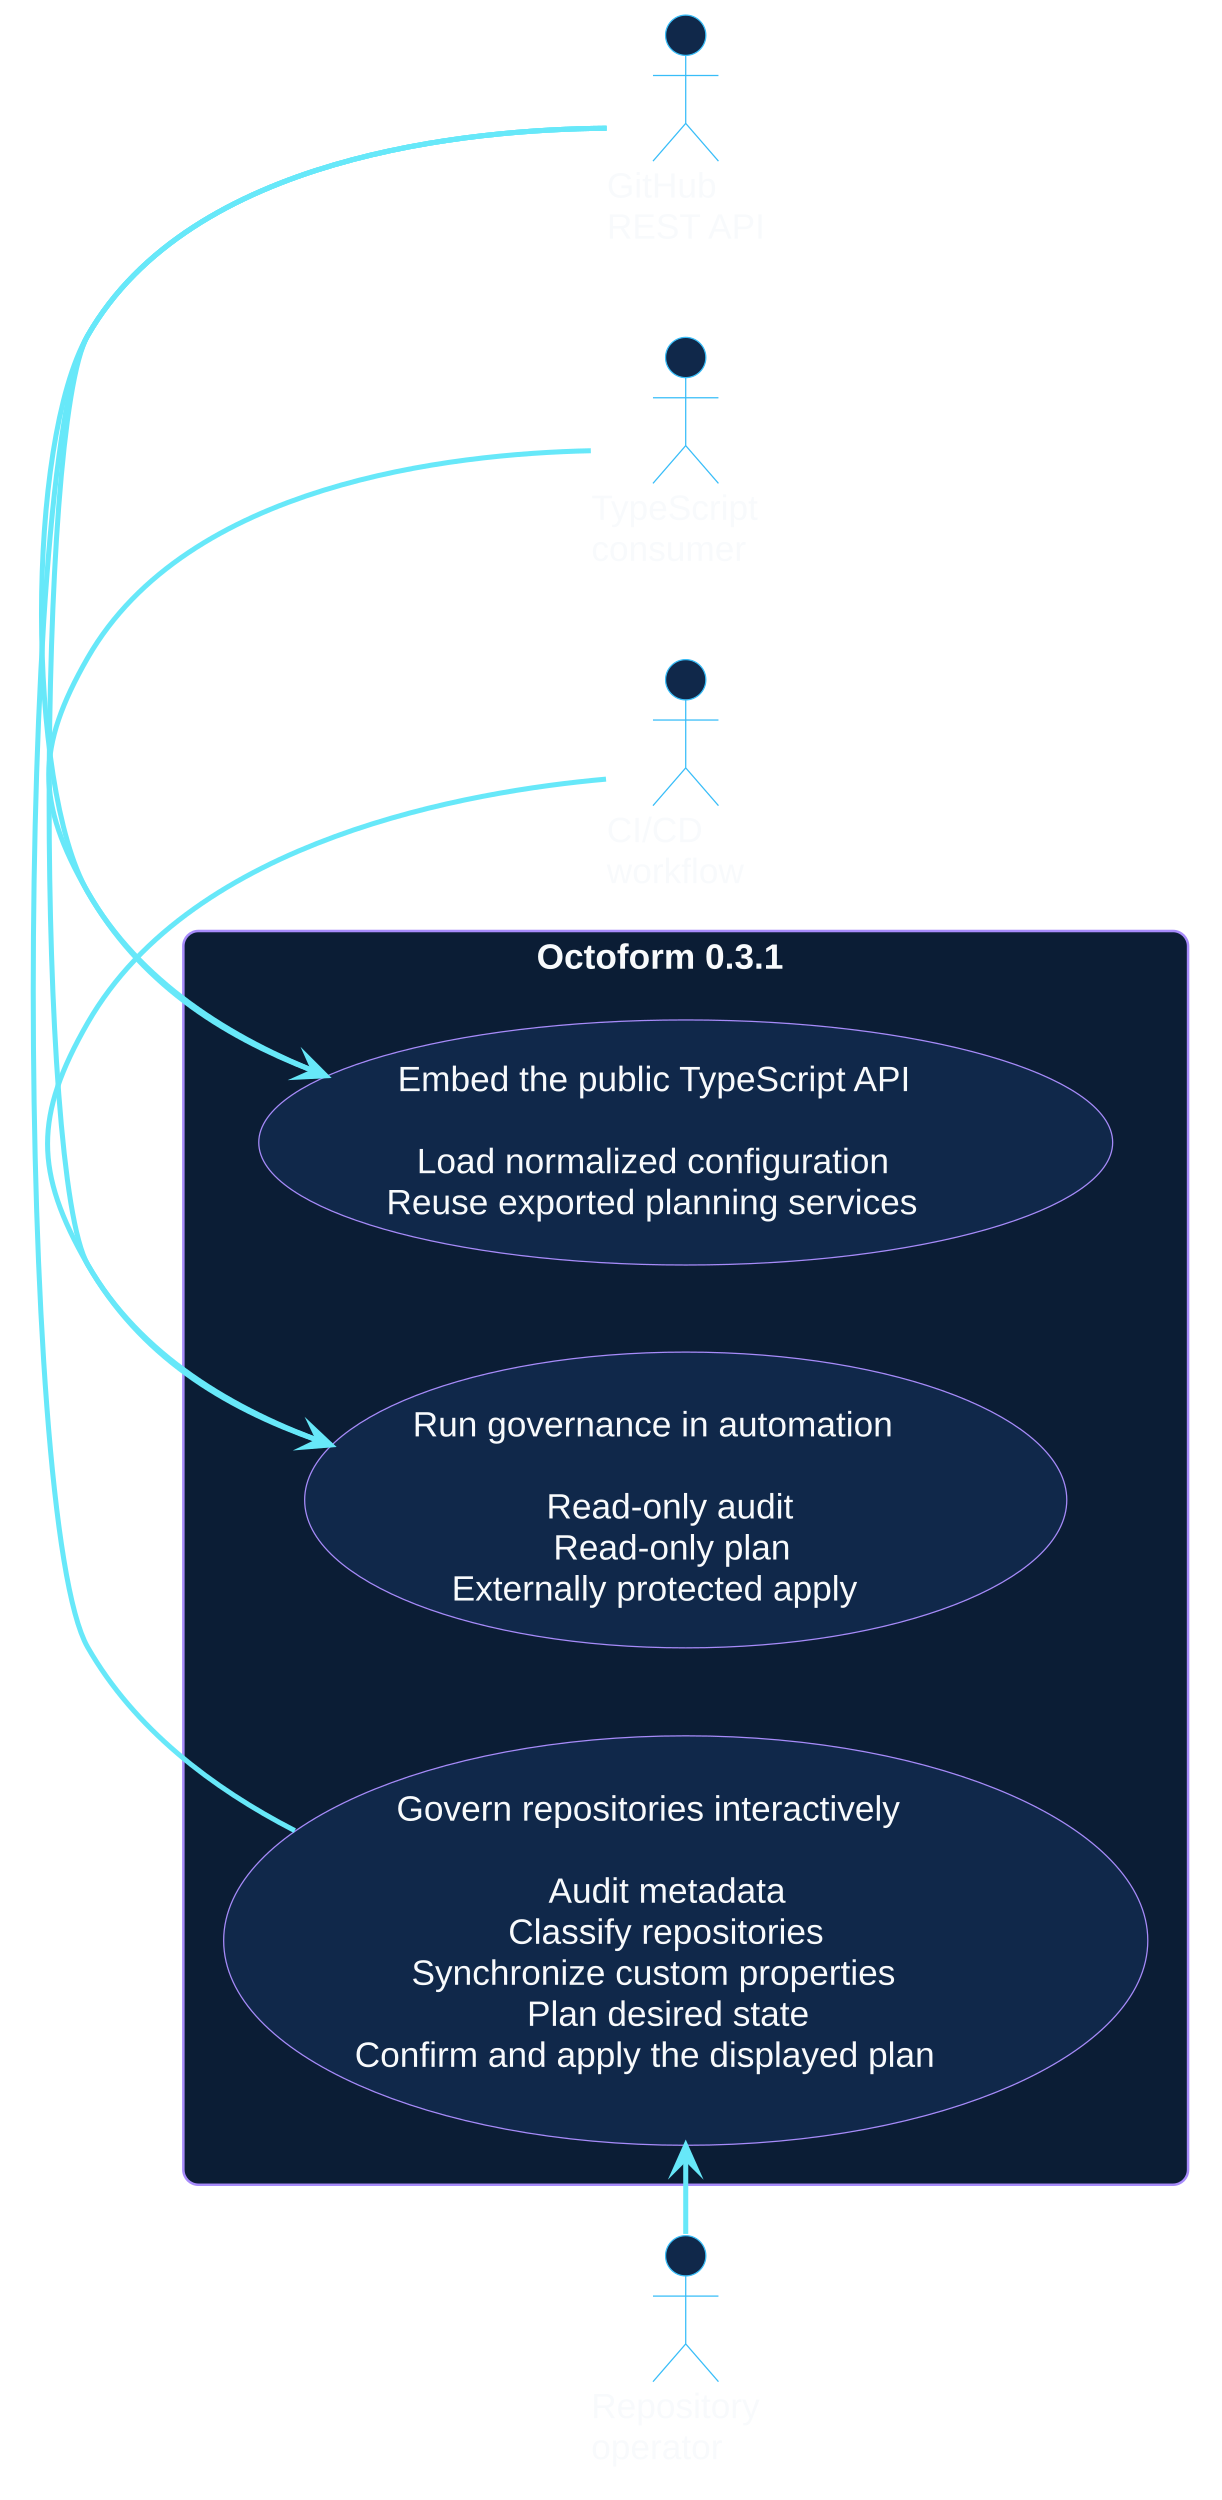
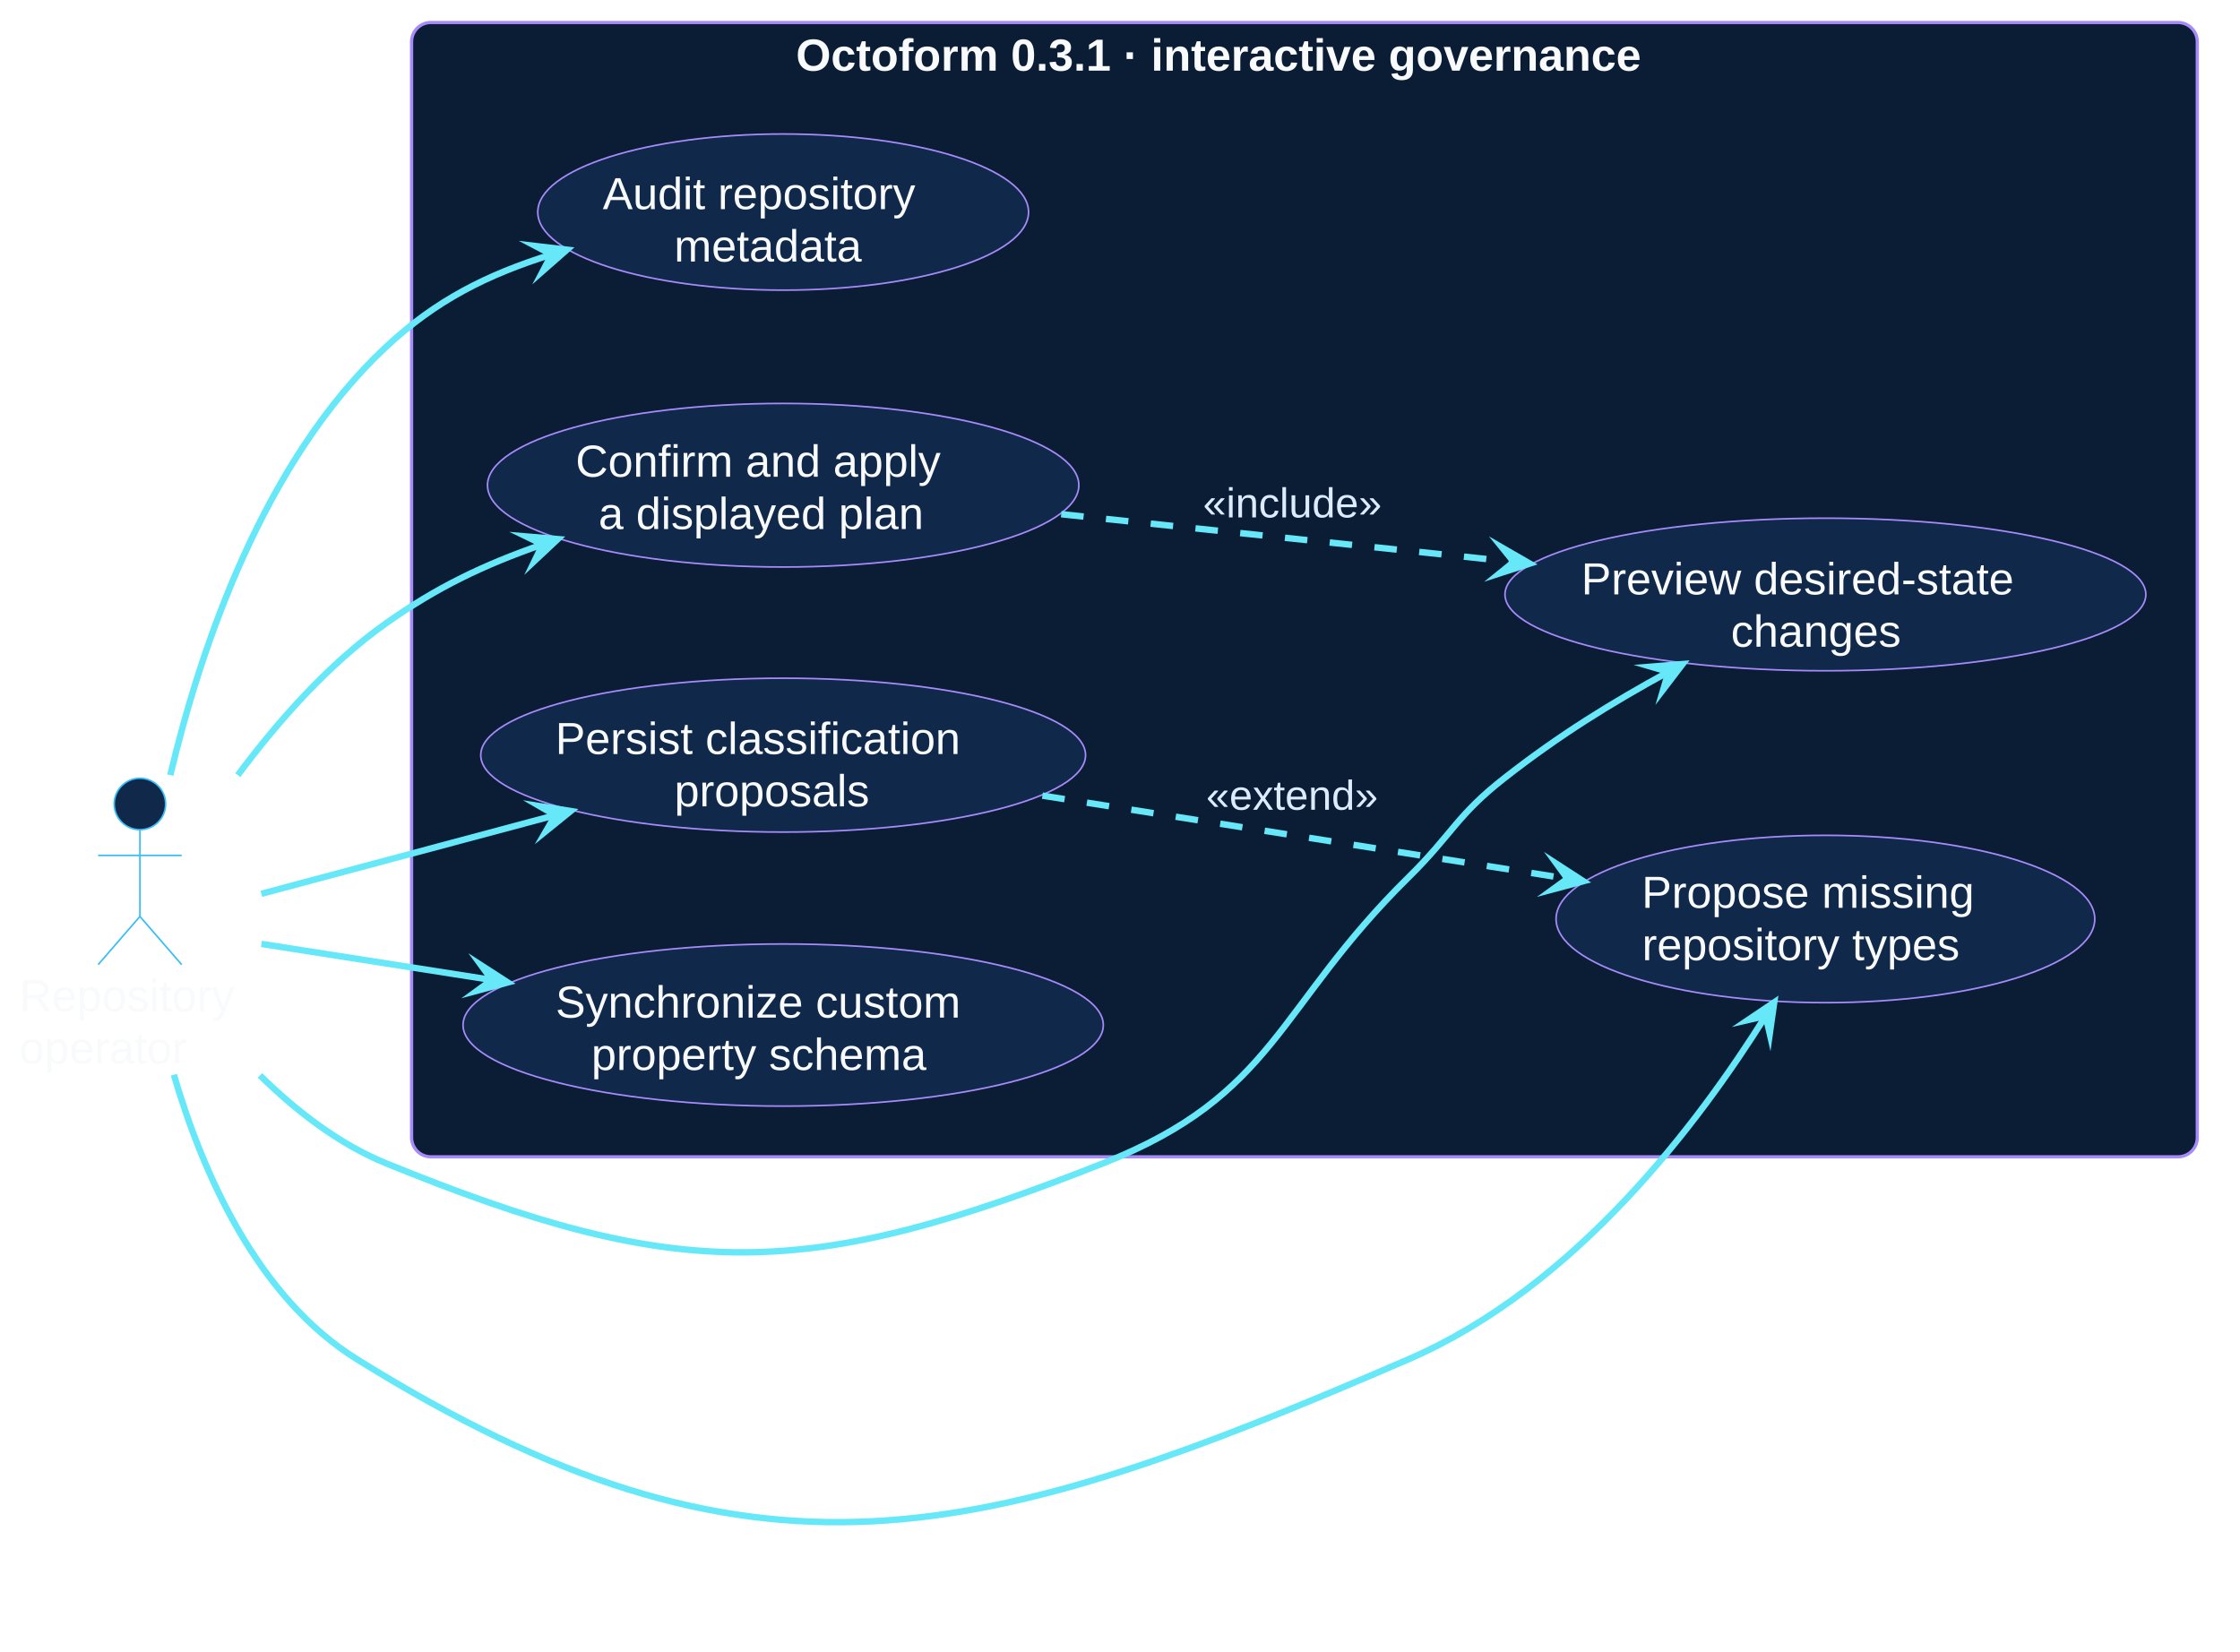
- <svg xmlns="http://www.w3.org/2000/svg" contentStyleType="text/css" data-diagram-type="DESCRIPTION" height="993px" preserveAspectRatio="none" style="width:485px;height:993px;" version="1.1" viewBox="0 0 485 993" width="485px" zoomAndPan="magnify">
+ <svg xmlns="http://www.w3.org/2000/svg" contentStyleType="text/css" data-diagram-type="DESCRIPTION" height="514px" preserveAspectRatio="none" style="width:697px;height:514px;" version="1.1" viewBox="0 0 697 514" width="697px" zoomAndPan="magnify">
  <defs />
  <g>
-     <g class="cluster" data-qualified-name="Octoform 0.3.1" data-source-line="8" id="ent0004">
-       <rect fill="#0B1D35" height="498" rx="6" ry="6" style="stroke:#A78BFA;stroke-width:1;" width="399.07" x="72.83" y="369.79" />
-       <text fill="#F8FAFC" font-family="Arial" font-size="14" font-weight="700" lengthAdjust="spacing" textLength="118.446" x="213.142" y="384.785">Octoform 0.3.1</text>
+     <g class="cluster" data-qualified-name="Octoform 0.3.1 . interactive governance" data-source-line="6" id="ent0002">
+       <rect fill="#0B1D35" height="353" rx="6" ry="6" style="stroke:#A78BFA;stroke-width:1;" width="555.64" x="128.07" y="7" />
+       <text fill="#F8FAFC" font-family="Arial" font-size="14" font-weight="700" lengthAdjust="spacing" textLength="316.442" x="247.669" y="21.995">Octoform 0.3.1 · interactive governance</text>
    </g>
-     <g class="entity" data-qualified-name="Octoform 0.3.1.Govern" data-source-line="9" id="ent0005">
-       <ellipse cx="272.372" cy="770.789" fill="#10284A" rx="183.531" ry="81.319" style="stroke:#A78BFA;stroke-width:0.5;" />
-       <text fill="#F8FAFC" font-family="Arial" font-size="14" lengthAdjust="spacing" textLength="229.804" x="157.47" y="723.178">Govern repositories interactively</text>
-       <text fill="#F8FAFC" font-family="Arial" font-size="14" lengthAdjust="spacing" textLength="4.45" x="270.146" y="739.475"> </text>
-       <text fill="#F8FAFC" font-family="Arial" font-size="14" lengthAdjust="spacing" textLength="109.019" x="217.862" y="755.772">Audit metadata</text>
-       <text fill="#F8FAFC" font-family="Arial" font-size="14" lengthAdjust="spacing" textLength="140.998" x="201.873" y="772.069">Classify repositories</text>
-       <text fill="#F8FAFC" font-family="Arial" font-size="14" lengthAdjust="spacing" textLength="217.868" x="163.437" y="788.365">Synchronize custom properties</text>
-       <text fill="#F8FAFC" font-family="Arial" font-size="14" lengthAdjust="spacing" textLength="126.089" x="209.327" y="804.662">Plan desired state</text>
-       <text fill="#F8FAFC" font-family="Arial" font-size="14" lengthAdjust="spacing" textLength="262.958" x="140.893" y="820.959">Confirm and apply the displayed plan</text>
+     <g class="entity" data-qualified-name="Octoform 0.3.1 . interactive governance.Audit" data-source-line="7" id="ent0003">
+       <ellipse cx="243.687" cy="65.997" fill="#10284A" rx="76.357" ry="24.297" style="stroke:#A78BFA;stroke-width:0.5;" />
+       <text fill="#F8FAFC" font-family="Arial" font-size="14" lengthAdjust="spacing" textLength="112.267" x="187.554" y="65.083">Audit repository</text>
+       <text fill="#F8FAFC" font-family="Arial" font-size="14" lengthAdjust="spacing" textLength="67.853" x="209.76" y="81.38">metadata</text>
    </g>
-     <g class="entity" data-qualified-name="Octoform 0.3.1.Automate" data-source-line="10" id="ent0006">
-       <ellipse cx="272.368" cy="595.792" fill="#10284A" rx="151.358" ry="58.742" style="stroke:#A78BFA;stroke-width:0.5;" />
-       <text fill="#F8FAFC" font-family="Arial" font-size="14" lengthAdjust="spacing" textLength="216.87" x="163.933" y="570.546">Run governance in automation</text>
-       <text fill="#F8FAFC" font-family="Arial" font-size="14" lengthAdjust="spacing" textLength="4.45" x="270.143" y="586.843"> </text>
-       <text fill="#F8FAFC" font-family="Arial" font-size="14" lengthAdjust="spacing" textLength="110.64" x="217.048" y="603.14">Read-only audit</text>
-       <text fill="#F8FAFC" font-family="Arial" font-size="14" lengthAdjust="spacing" textLength="105.15" x="219.793" y="619.437">Read-only plan</text>
-       <text fill="#F8FAFC" font-family="Arial" font-size="14" lengthAdjust="spacing" textLength="185.931" x="179.403" y="635.734">Externally protected apply</text>
+     <g class="entity" data-qualified-name="Octoform 0.3.1 . interactive governance.Plan" data-source-line="8" id="ent0004">
+       <ellipse cx="567.997" cy="185.003" fill="#10284A" rx="99.707" ry="23.743" style="stroke:#A78BFA;stroke-width:0.5;" />
+       <text fill="#F8FAFC" font-family="Arial" font-size="14" lengthAdjust="spacing" textLength="151.956" x="492.019" y="184.967">Preview desired-state</text>
+       <text fill="#F8FAFC" font-family="Arial" font-size="14" lengthAdjust="spacing" textLength="58.816" x="538.589" y="201.264">changes</text>
    </g>
-     <g class="entity" data-qualified-name="Octoform 0.3.1.Embed" data-source-line="11" id="ent0007">
-       <ellipse cx="272.365" cy="453.793" fill="#10284A" rx="169.585" ry="48.673" style="stroke:#A78BFA;stroke-width:0.5;" />
-       <text fill="#F8FAFC" font-family="Arial" font-size="14" lengthAdjust="spacing" textLength="228.86" x="157.935" y="433.398">Embed the public TypeScript API</text>
-       <text fill="#F8FAFC" font-family="Arial" font-size="14" lengthAdjust="spacing" textLength="4.45" x="270.14" y="449.695"> </text>
-       <text fill="#F8FAFC" font-family="Arial" font-size="14" lengthAdjust="spacing" textLength="213.637" x="165.547" y="465.991">Load normalized configuration</text>
-       <text fill="#F8FAFC" font-family="Arial" font-size="14" lengthAdjust="spacing" textLength="237.761" x="153.485" y="482.288">Reuse exported planning services</text>
+     <g class="entity" data-qualified-name="Octoform 0.3.1 . interactive governance.Apply" data-source-line="9" id="ent0005">
+       <ellipse cx="243.691" cy="151.004" fill="#10284A" rx="92.001" ry="25.454" style="stroke:#A78BFA;stroke-width:0.5;" />
+       <text fill="#F8FAFC" font-family="Arial" font-size="14" lengthAdjust="spacing" textLength="129.192" x="179.095" y="148.354">Confirm and apply</text>
+       <text fill="#F8FAFC" font-family="Arial" font-size="14" lengthAdjust="spacing" textLength="114.919" x="186.231" y="164.651">a displayed plan</text>
+     </g>
+     <g class="entity" data-qualified-name="Octoform 0.3.1 . interactive governance.Classify" data-source-line="10" id="ent0006">
+       <ellipse cx="568" cy="285.996" fill="#10284A" rx="83.811" ry="26.036" style="stroke:#A78BFA;stroke-width:0.5;" />
+       <text fill="#F8FAFC" font-family="Arial" font-size="14" lengthAdjust="spacing" textLength="114.338" x="510.832" y="282.512">Propose missing</text>
+       <text fill="#F8FAFC" font-family="Arial" font-size="14" lengthAdjust="spacing" textLength="114.119" x="510.941" y="298.809">repository types</text>
+     </g>
+     <g class="entity" data-qualified-name="Octoform 0.3.1 . interactive governance.PersistTypes" data-source-line="11" id="ent0007">
+       <ellipse cx="243.688" cy="235.002" fill="#10284A" rx="94.098" ry="23.942" style="stroke:#A78BFA;stroke-width:0.5;" />
+       <text fill="#F8FAFC" font-family="Arial" font-size="14" lengthAdjust="spacing" textLength="141.784" x="172.796" y="234.647">Persist classification</text>
+       <text fill="#F8FAFC" font-family="Arial" font-size="14" lengthAdjust="spacing" textLength="67.717" x="209.83" y="250.944">proposals</text>
+     </g>
+     <g class="entity" data-qualified-name="Octoform 0.3.1 . interactive governance.Properties" data-source-line="12" id="ent0008">
+       <ellipse cx="243.693" cy="318.998" fill="#10284A" rx="99.613" ry="25.228" style="stroke:#A78BFA;stroke-width:0.5;" />
+       <text fill="#F8FAFC" font-family="Arial" font-size="14" lengthAdjust="spacing" textLength="141.668" x="172.859" y="316.679">Synchronize custom</text>
+       <text fill="#F8FAFC" font-family="Arial" font-size="14" lengthAdjust="spacing" textLength="119.383" x="184.001" y="332.976">property schema</text>
    </g>
    <g class="entity" data-qualified-name="Operator" data-source-line="4" id="ent0001">
-       <ellipse cx="272.366" cy="896" fill="#10284A" rx="8" ry="8" style="stroke:#38BDF8;stroke-width:0.5;" />
-       <path d="M272.366,904 L272.366,931 M259.366,912 L285.366,912 M272.366,931 L259.366,946 M272.366,931 L285.366,946" fill="none" style="stroke:#38BDF8;stroke-width:0.5;" />
-       <text fill="#F8FAFC" font-family="Arial" font-size="14" lengthAdjust="spacing" textLength="75.072" x="234.83" y="960.495">Repository</text>
-       <text fill="#F8FAFC" font-family="Arial" font-size="14" lengthAdjust="spacing" textLength="60.211" x="234.83" y="976.792">operator</text>
+       <ellipse cx="43.536" cy="250.2" fill="#10284A" rx="8" ry="8" style="stroke:#38BDF8;stroke-width:0.5;" />
+       <path d="M43.536,258.2 L43.536,285.2 M30.536,266.2 L56.536,266.2 M43.536,285.2 L30.536,300.2 M43.536,285.2 L56.536,300.2" fill="none" style="stroke:#38BDF8;stroke-width:0.5;" />
+       <text fill="#F8FAFC" font-family="Arial" font-size="14" lengthAdjust="spacing" textLength="75.072" x="6" y="314.695">Repository</text>
+       <text fill="#F8FAFC" font-family="Arial" font-size="14" lengthAdjust="spacing" textLength="60.211" x="6" y="330.992">operator</text>
    </g>
-     <g class="entity" data-qualified-name="Automation" data-source-line="5" id="ent0002">
-       <ellipse cx="272.366" cy="270" fill="#10284A" rx="8" ry="8" style="stroke:#38BDF8;stroke-width:0.5;" />
-       <path d="M272.366,278 L272.366,305 M259.366,286 L285.366,286 M272.366,305 L259.366,320 M272.366,305 L285.366,320" fill="none" style="stroke:#38BDF8;stroke-width:0.5;" />
-       <text fill="#F8FAFC" font-family="Arial" font-size="14" lengthAdjust="spacing" textLength="39.177" x="241.01" y="334.495">CI/CD</text>
-       <text fill="#F8FAFC" font-family="Arial" font-size="14" lengthAdjust="spacing" textLength="62.713" x="241.01" y="350.792">workflow</text>
+     <g class="link" data-entity-1="ent0001" data-entity-2="ent0003" data-link-type="dependency" data-source-line="15" id="lnk9">
+       <path d="M52.99,241.22 C62.61,200.78 82.19,143.41 120.07,108 C135.61,93.47 151.606,85.437 171.636,79.197" fill="none" id="Operator-to-Audit" style="stroke:#67E8F9;stroke-width:2;" />
+       <polygon fill="#67E8F9" points="176.41,77.71,166.628,76.568,171.636,79.197,169.007,84.206,176.41,77.71" style="stroke:#67E8F9;stroke-width:2;stroke-linejoin:miter;stroke-miterlimit:10;" />
    </g>
-     <g class="entity" data-qualified-name="Consumer" data-source-line="6" id="ent0003">
-       <ellipse cx="272.361" cy="142" fill="#10284A" rx="8" ry="8" style="stroke:#38BDF8;stroke-width:0.5;" />
-       <path d="M272.361,150 L272.361,177 M259.361,158 L285.361,158 M272.361,177 L259.361,192 M272.361,177 L285.361,192" fill="none" style="stroke:#38BDF8;stroke-width:0.5;" />
-       <text fill="#F8FAFC" font-family="Arial" font-size="14" lengthAdjust="spacing" textLength="74.942" x="234.89" y="206.495">TypeScript</text>
-       <text fill="#F8FAFC" font-family="Arial" font-size="14" lengthAdjust="spacing" textLength="69.31" x="234.89" y="222.792">consumer</text>
+     <g class="link" data-entity-1="ent0001" data-entity-2="ent0004" data-link-type="dependency" data-source-line="16" id="lnk10">
+       <path d="M80.89,334.66 C92.13,345.72 105.46,356.03 120.07,362 C211.93,399.49 251.03,398.46 343.3,362 C397.1,340.73 397.06,313.57 438.3,273 C451.96,259.55 453.18,253.79 468.3,242 C485.3,228.72 501.332,218.818 519.173,209.068" fill="none" id="Operator-to-Plan" style="stroke:#67E8F9;stroke-width:2;" />
+       <polygon fill="#67E8F9" points="523.56,206.67,513.744,207.476,519.173,209.068,517.581,214.496,523.56,206.67" style="stroke:#67E8F9;stroke-width:2;stroke-linejoin:miter;stroke-miterlimit:10;" />
    </g>
-     <g class="entity" data-qualified-name="GitHub" data-source-line="14" id="ent0008">
-       <ellipse cx="272.365" cy="14" fill="#10284A" rx="8" ry="8" style="stroke:#38BDF8;stroke-width:0.5;" />
-       <path d="M272.365,22 L272.365,49 M259.365,30 L285.365,30 M272.365,49 L259.365,64 M272.365,49 L285.365,64" fill="none" style="stroke:#38BDF8;stroke-width:0.5;" />
-       <text fill="#F8FAFC" font-family="Arial" font-size="14" lengthAdjust="spacing" textLength="48.515" x="241.06" y="78.495">GitHub</text>
-       <text fill="#F8FAFC" font-family="Arial" font-size="14" lengthAdjust="spacing" textLength="62.61" x="241.06" y="94.792">REST API</text>
+     <g class="link" data-entity-1="ent0001" data-entity-2="ent0005" data-link-type="dependency" data-source-line="17" id="lnk11">
+       <path d="M74,241.23 C86.5,224.44 102.3,206.57 120.07,194 C136,182.73 150.448,175.813 168.838,169.413" fill="none" id="Operator-to-Apply" style="stroke:#67E8F9;stroke-width:2;" />
+       <polygon fill="#67E8F9" points="173.56,167.77,163.745,166.95,168.838,169.413,166.375,174.506,173.56,167.77" style="stroke:#67E8F9;stroke-width:2;stroke-linejoin:miter;stroke-miterlimit:10;" />
    </g>
-     <g class="link" data-entity-1="ent0001" data-entity-2="ent0005" data-link-type="dependency" data-source-line="16" id="lnk9">
-       <path d="M272.37,887.31 C272.37,875.63 272.37,868.95 272.37,857.27" fill="none" id="Operator-to-Govern" style="stroke:#67E8F9;stroke-width:2;" />
-       <polygon fill="#67E8F9" points="272.37,852.27,268.37,861.27,272.37,857.27,276.37,861.27,272.37,852.27" style="stroke:#67E8F9;stroke-width:2;stroke-linejoin:miter;stroke-miterlimit:10;" />
+     <g class="link" data-entity-1="ent0001" data-entity-2="ent0006" data-link-type="dependency" data-source-line="18" id="lnk12">
+       <path d="M54.1,334.46 C63.14,365.39 80.12,403.74 111.07,423 C234.57,499.81 304.82,480.74 438.3,423 C490.56,400.38 528.725,349.177 549.415,316.167" fill="none" id="Operator-to-Classify" style="stroke:#67E8F9;stroke-width:2;" />
+       <polygon fill="#67E8F9" points="552.07,311.93,543.901,317.432,549.415,316.167,550.679,321.68,552.07,311.93" style="stroke:#67E8F9;stroke-width:2;stroke-linejoin:miter;stroke-miterlimit:10;" />
    </g>
-     <g class="link" data-entity-1="ent0002" data-entity-2="ent0006" data-link-type="dependency" data-source-line="17" id="lnk10">
-       <path d="M240.71,309.47 C186.3,314.31 76.86,333.13 34.83,406.29 C13.58,443.29 13.58,465.3 34.83,502.29 C55.42,538.13 87.803,558.602 126.663,572.262" fill="none" id="Automation-to-Automate" style="stroke:#67E8F9;stroke-width:2;" />
-       <polygon fill="#67E8F9" points="131.38,573.92,124.216,567.162,126.663,572.262,121.563,574.709,131.38,573.92" style="stroke:#67E8F9;stroke-width:2;stroke-linejoin:miter;stroke-miterlimit:10;" />
+     <g class="link" data-entity-1="ent0001" data-entity-2="ent0007" data-link-type="dependency" data-source-line="19" id="lnk13">
+       <path d="M81.34,278.15 C108.31,270.94 140.81,262.242 172.77,253.692" fill="none" id="Operator-to-PersistTypes" style="stroke:#67E8F9;stroke-width:2;" />
+       <polygon fill="#67E8F9" points="177.6,252.4,167.872,250.862,172.77,253.692,169.94,258.59,177.6,252.4" style="stroke:#67E8F9;stroke-width:2;stroke-linejoin:miter;stroke-miterlimit:10;" />
    </g>
-     <g class="link" data-entity-1="ent0003" data-entity-2="ent0007" data-link-type="dependency" data-source-line="18" id="lnk11">
-       <path d="M234.67,179.03 C178.31,180.26 74.46,192.3 34.83,261.29 C14.25,297.14 14.25,318.45 34.83,354.29 C55.21,389.77 86.695,410.79 124.755,425.48" fill="none" id="Consumer-to-Embed" style="stroke:#67E8F9;stroke-width:2;" />
-       <polygon fill="#67E8F9" points="129.42,427.28,122.464,420.308,124.755,425.48,119.583,427.771,129.42,427.28" style="stroke:#67E8F9;stroke-width:2;stroke-linejoin:miter;stroke-miterlimit:10;" />
+     <g class="link" data-entity-1="ent0001" data-entity-2="ent0008" data-link-type="dependency" data-source-line="20" id="lnk14">
+       <path d="M81.34,293.75 C102.94,297.13 126.24,300.778 153.05,304.968" fill="none" id="Operator-to-Properties" style="stroke:#67E8F9;stroke-width:2;" />
+       <polygon fill="#67E8F9" points="157.99,305.74,149.716,300.398,153.05,304.968,148.48,308.302,157.99,305.74" style="stroke:#67E8F9;stroke-width:2;stroke-linejoin:miter;stroke-miterlimit:10;" />
    </g>
-     <g class="link" data-entity-1="ent0005" data-entity-2="ent0008" data-link-type="association" data-source-line="19" id="lnk12">
-       <path d="M117.1,727.13 C83.95,710.06 53.36,686.55 34.83,654.29 C6,604.1 6,183.49 34.83,133.29 C75.98,61.65 186.37,51.42 240.94,50.93" fill="none" id="Govern-GitHub" style="stroke:#67E8F9;stroke-width:2;" />
+     <g class="link" data-entity-1="ent0005" data-entity-2="ent0004" data-link-type="dependency" data-source-line="21" id="lnk15">
+       <path d="M330.21,160.02 C375.16,164.76 425.288,170.046 471.017,174.866" fill="none" id="Apply-to-Plan" style="stroke:#67E8F9;stroke-width:2;stroke-dasharray:7,7;" />
+       <polygon fill="#67E8F9" points="475.99,175.39,467.459,170.469,471.017,174.866,466.62,178.425,475.99,175.39" style="stroke:#67E8F9;stroke-width:2;stroke-linejoin:miter;stroke-miterlimit:10;" />
+       <text fill="#DDEBFF" font-family="Arial" font-size="13" lengthAdjust="spacing" textLength="63.007" x="374.3" y="161.017">«include»</text>
    </g>
-     <g class="link" data-entity-1="ent0006" data-entity-2="ent0008" data-link-type="association" data-source-line="20" id="lnk13">
-       <path d="M131.38,573.92 C92.52,560.26 55.42,538.13 34.83,502.29 C14.41,466.74 14.41,168.85 34.83,133.29 C75.98,61.65 186.37,51.42 240.94,50.93" fill="none" id="Automate-GitHub" style="stroke:#67E8F9;stroke-width:2;" />
-     </g>
-     <g class="link" data-entity-1="ent0007" data-entity-2="ent0008" data-link-type="association" data-source-line="21" id="lnk14">
-       <path d="M129.42,427.28 C91.36,412.59 55.21,389.77 34.83,354.29 C10.37,311.71 10.37,175.88 34.83,133.29 C75.98,61.65 186.37,51.42 240.94,50.93" fill="none" id="Embed-GitHub" style="stroke:#67E8F9;stroke-width:2;" />
+     <g class="link" data-entity-1="ent0007" data-entity-2="ent0006" data-link-type="dependency" data-source-line="22" id="lnk16">
+       <path d="M324.36,247.6 C375.81,255.74 437.361,265.479 487.731,273.449" fill="none" id="PersistTypes-to-Classify" style="stroke:#67E8F9;stroke-width:2;stroke-dasharray:7,7;" />
+       <polygon fill="#67E8F9" points="492.67,274.23,484.406,268.873,487.731,273.449,483.156,276.774,492.67,274.23" style="stroke:#67E8F9;stroke-width:2;stroke-linejoin:miter;stroke-miterlimit:10;" />
+       <text fill="#DDEBFF" font-family="Arial" font-size="13" lengthAdjust="spacing" textLength="61.185" x="375.3" y="251.997">«extend»</text>
    </g>
  </g>
</svg>
